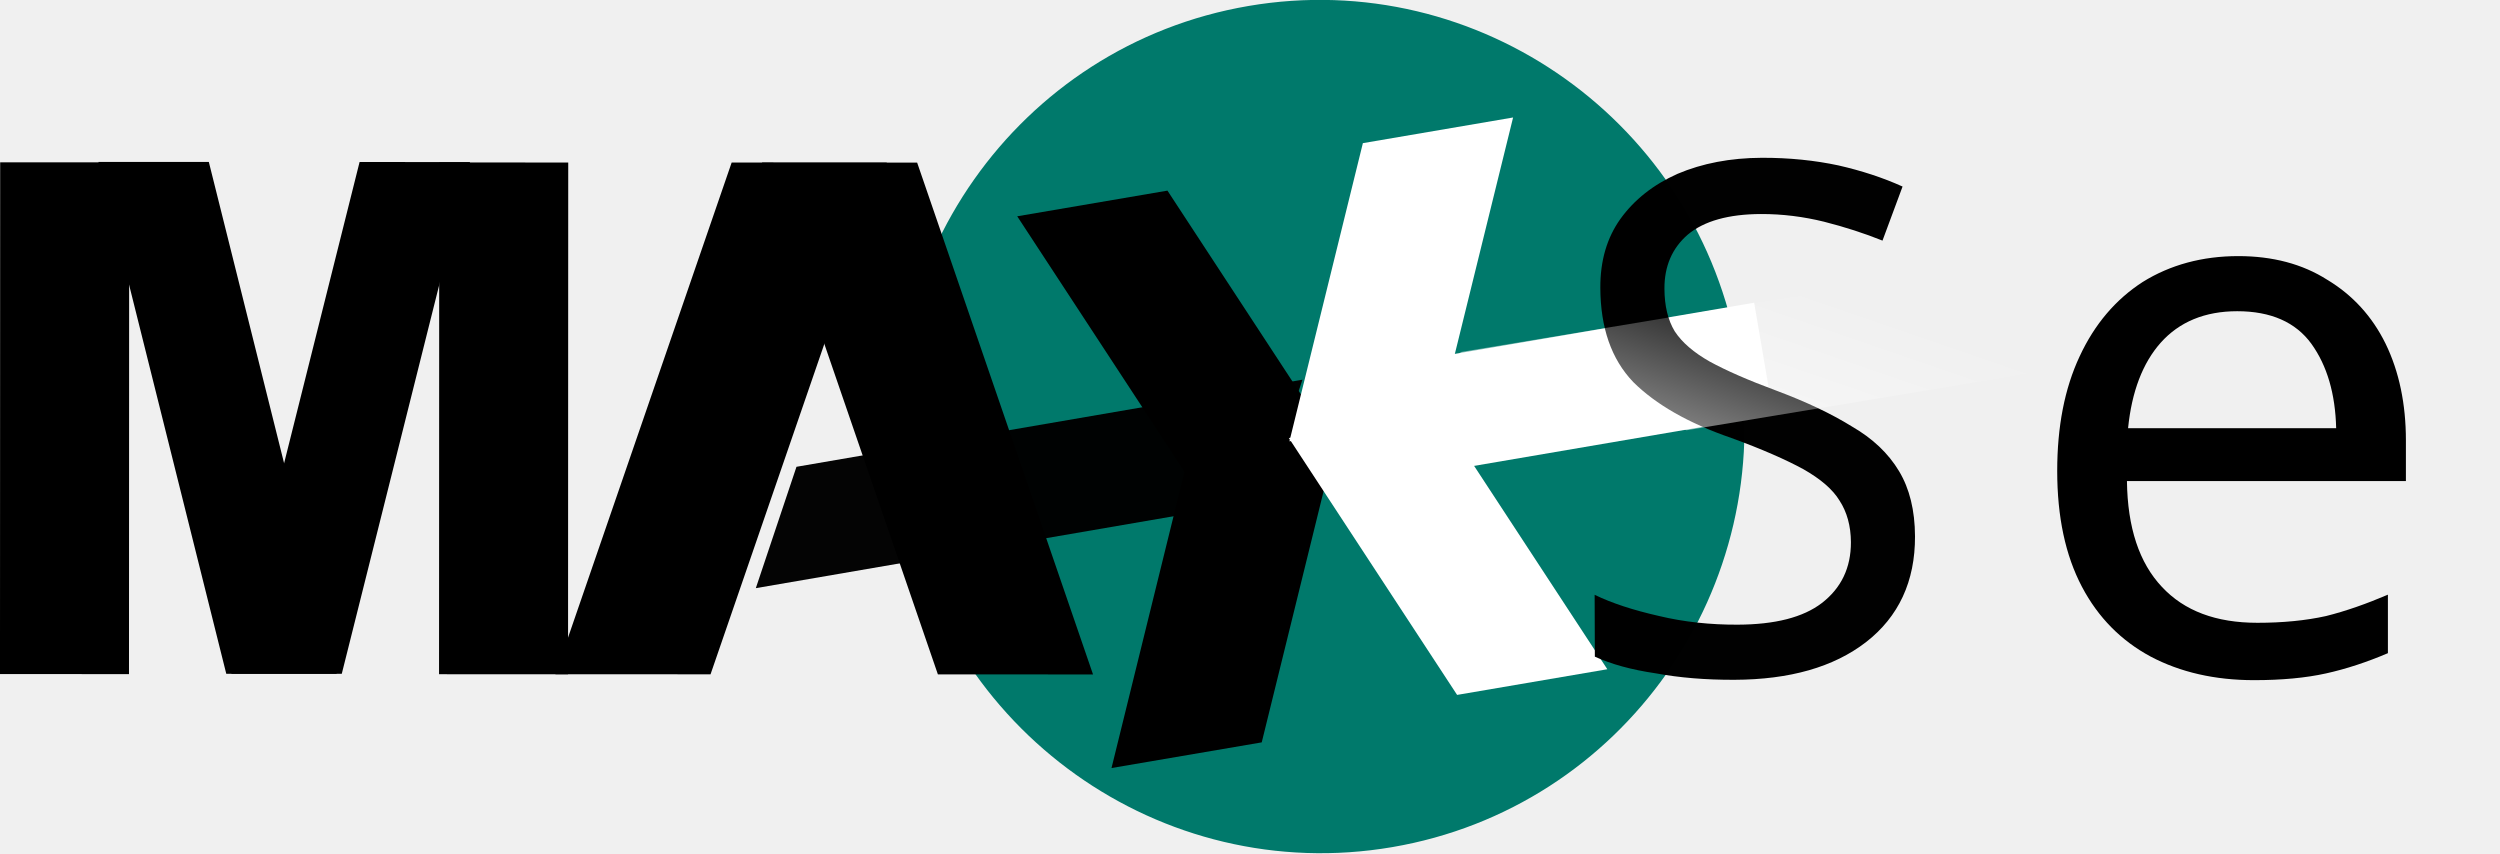
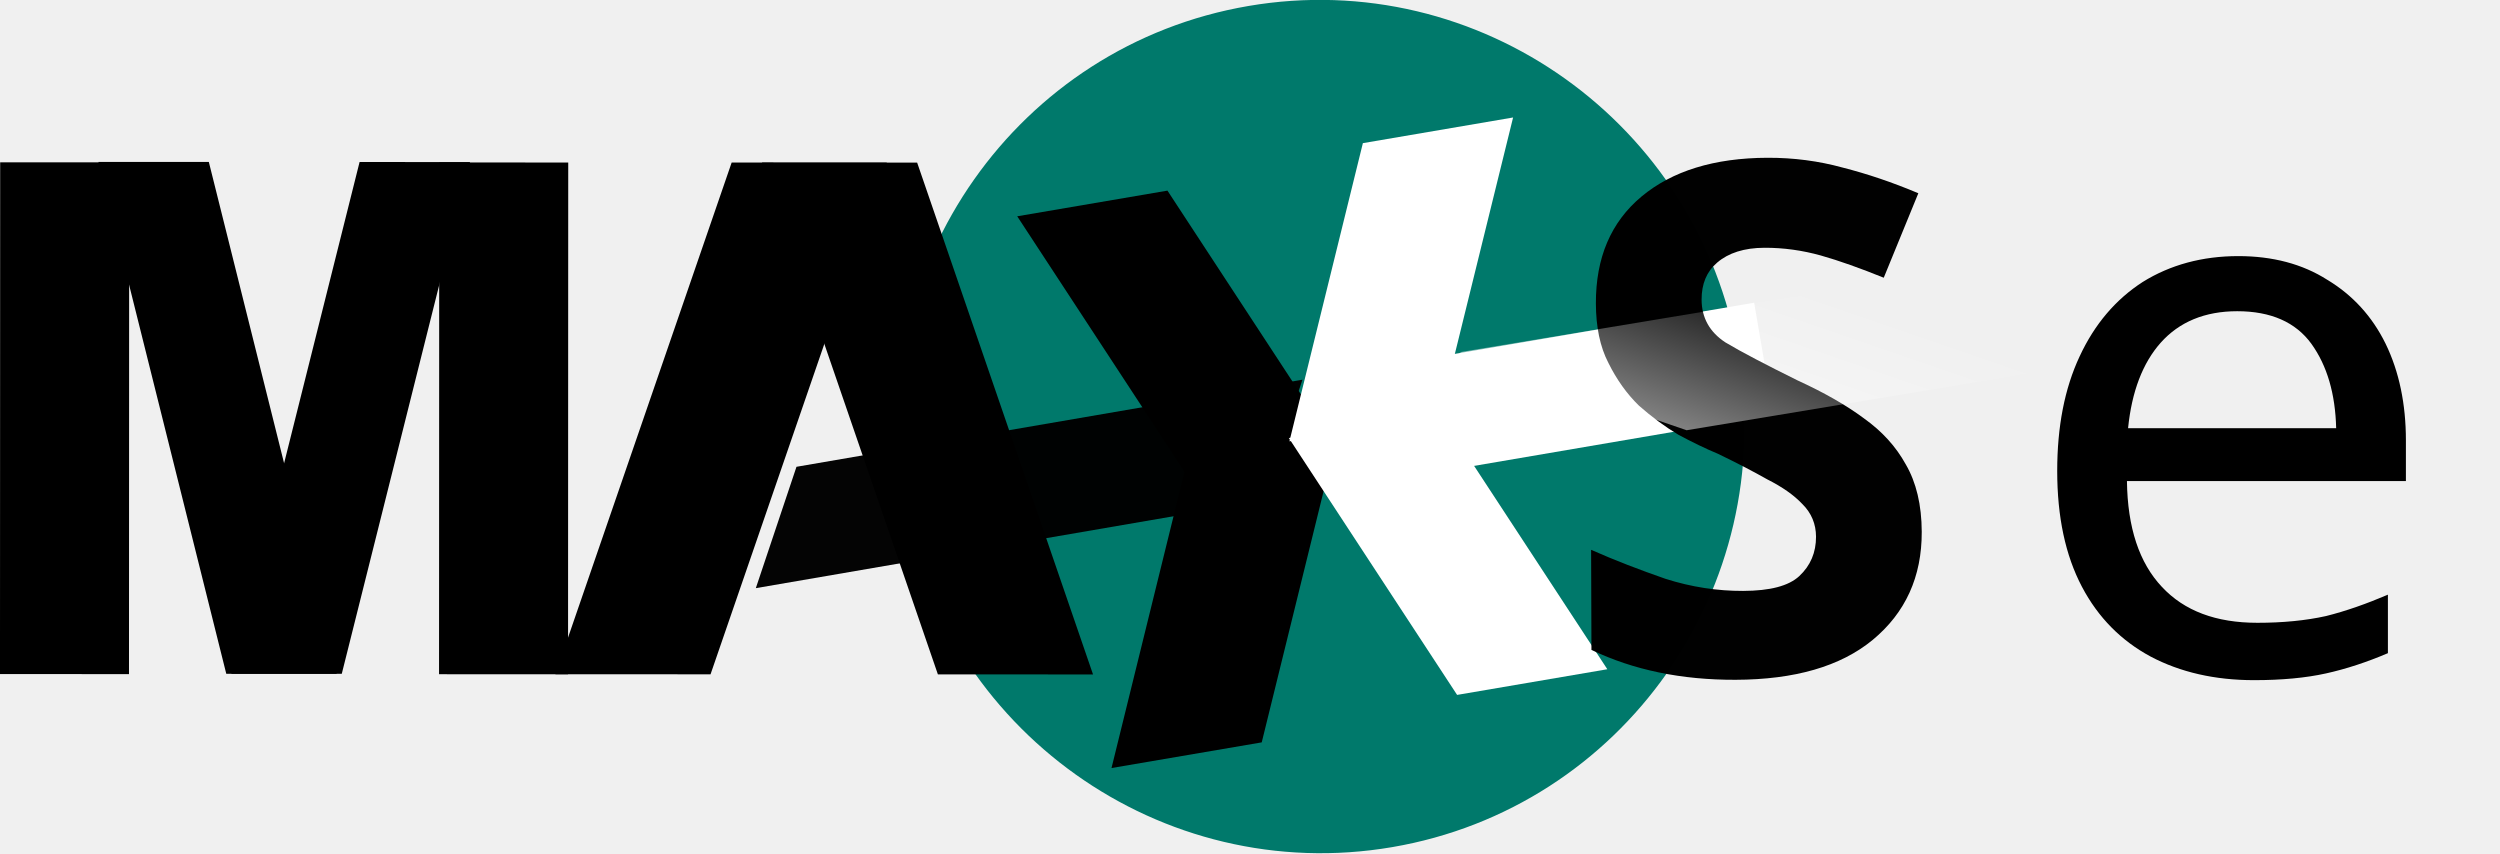
<svg xmlns="http://www.w3.org/2000/svg" xmlns:xlink="http://www.w3.org/1999/xlink" width="34.728mm" height="11.851mm" viewBox="0 0 34.728 11.851" version="1.1" id="svg8">
  <defs id="defs2">
    <linearGradient id="linearGradient20909">
      <stop style="stop-color:#ffffff;stop-opacity:1;" offset="0" id="stop20905" />
      <stop style="stop-color:#ffffff;stop-opacity:0;" offset="1" id="stop20907" />
    </linearGradient>
    <mask maskUnits="userSpaceOnUse" id="mask20899">
      <g id="g20903" style="font-style:normal;font-variant:normal;font-weight:normal;font-stretch:normal;font-size:9.878px;line-height:125%;font-family:'Arial Black';-inkscape-font-specification:'Arial Black, Normal';font-variant-ligatures:normal;font-variant-caps:normal;font-variant-numeric:normal;font-feature-settings:normal;text-align:start;letter-spacing:0px;word-spacing:0px;writing-mode:lr-tb;text-anchor:start;fill:#ffff00;fill-opacity:0.996;stroke:none;stroke-width:0.265px;stroke-linecap:butt;stroke-linejoin:miter;stroke-opacity:1" transform="matrix(0.7780784,0.2653498,-1.414649,1.592554,0,0)" aria-label="S">
        <path id="path20901" style="font-style:normal;font-variant:normal;font-weight:normal;font-stretch:normal;font-size:9.878px;font-family:'Arial Black';-inkscape-font-specification:'Arial Black, Normal';font-variant-ligatures:normal;font-variant-caps:normal;font-variant-numeric:normal;font-feature-settings:normal;text-align:start;writing-mode:lr-tb;text-anchor:start;fill:#ffff00;fill-opacity:0.996;stroke-width:0.265px" d="m 211.676,132.581 2.079,-0.13 q 0.068,0.506 0.275,0.772 0.338,0.429 0.965,0.429 0.468,0 0.719,-0.217 0.256,-0.222 0.256,-0.511 0,-0.275 -0.241,-0.492 -0.241,-0.217 -1.119,-0.41 -1.437,-0.323 -2.05,-0.859 -0.617,-0.535 -0.617,-1.365 0,-0.545 0.314,-1.027 0.318,-0.487 0.95,-0.762 0.637,-0.28 1.741,-0.28 1.355,0 2.064,0.506 0.714,0.502 0.849,1.601 l -2.059,0.121 q -0.082,-0.477 -0.347,-0.695 -0.26,-0.217 -0.723,-0.217 -0.381,0 -0.574,0.164 -0.193,0.159 -0.193,0.391 0,0.169 0.159,0.304 0.154,0.14 0.733,0.26 1.432,0.309 2.05,0.627 0.622,0.314 0.902,0.781 0.285,0.468 0.285,1.047 0,0.68 -0.376,1.254 -0.376,0.574 -1.051,0.873 -0.675,0.294 -1.703,0.294 -1.804,0 -2.498,-0.695 -0.695,-0.695 -0.786,-1.765 z" />
      </g>
    </mask>
    <mask maskUnits="userSpaceOnUse" id="mask20899-2">
      <g id="g20903-9" style="font-style:normal;font-variant:normal;font-weight:normal;font-stretch:normal;font-size:9.878px;line-height:125%;font-family:'Arial Black';-inkscape-font-specification:'Arial Black, Normal';font-variant-ligatures:normal;font-variant-caps:normal;font-variant-numeric:normal;font-feature-settings:normal;text-align:start;letter-spacing:0px;word-spacing:0px;writing-mode:lr-tb;text-anchor:start;fill:#ffff00;fill-opacity:0.996;stroke:none;stroke-width:0.265px;stroke-linecap:butt;stroke-linejoin:miter;stroke-opacity:1" transform="matrix(0.7780784,0.2653498,-1.414649,1.592554,0,0)" aria-label="S">
        <path id="path20901-0" style="font-style:normal;font-variant:normal;font-weight:normal;font-stretch:normal;font-size:9.878px;font-family:'Arial Black';-inkscape-font-specification:'Arial Black, Normal';font-variant-ligatures:normal;font-variant-caps:normal;font-variant-numeric:normal;font-feature-settings:normal;text-align:start;writing-mode:lr-tb;text-anchor:start;fill:#ffff00;fill-opacity:0.996;stroke-width:0.265px" d="m 211.676,132.581 2.079,-0.13 q 0.068,0.506 0.275,0.772 0.338,0.429 0.965,0.429 0.468,0 0.719,-0.217 0.256,-0.222 0.256,-0.511 0,-0.275 -0.241,-0.492 -0.241,-0.217 -1.119,-0.41 -1.437,-0.323 -2.05,-0.859 -0.617,-0.535 -0.617,-1.365 0,-0.545 0.314,-1.027 0.318,-0.487 0.95,-0.762 0.637,-0.28 1.741,-0.28 1.355,0 2.064,0.506 0.714,0.502 0.849,1.601 l -2.059,0.121 q -0.082,-0.477 -0.347,-0.695 -0.26,-0.217 -0.723,-0.217 -0.381,0 -0.574,0.164 -0.193,0.159 -0.193,0.391 0,0.169 0.159,0.304 0.154,0.14 0.733,0.26 1.432,0.309 2.05,0.627 0.622,0.314 0.902,0.781 0.285,0.468 0.285,1.047 0,0.68 -0.376,1.254 -0.376,0.574 -1.051,0.873 -0.675,0.294 -1.703,0.294 -1.804,0 -2.498,-0.695 -0.695,-0.695 -0.786,-1.765 z" />
      </g>
    </mask>
    <linearGradient xlink:href="#linearGradient20909" id="linearGradient1220" x1="-204.184" y1="372.705" x2="-199.064" y2="372.705" gradientUnits="userSpaceOnUse" gradientTransform="translate(42.7956,-43.90605)" />
  </defs>
  <g id="layer1" transform="translate(-129.8916,-127.8721)">
    <g id="g5016" transform="rotate(-9.768691,137.911,-56.73579)">
      <ellipse transform="rotate(0.07424102)" ry="5.927" rx="5.89" cy="132.636" cx="115.927" id="path1023" style="fill:#00796b;fill-opacity:1;stroke:none;stroke-width:0.208;stroke-miterlimit:4;stroke-dasharray:none;stroke-dashoffset:0;stroke-opacity:1" />
      <g id="g5003">
        <g id="g1030-6" transform="matrix(-0.9999992,-0.00129575,-0.00129575,0.9999992,241.7931,-6.308574)" style="fill:#000000;fill-opacity:1">
          <rect transform="matrix(1,0,-0.3992931,0.9168234,0,0)" y="147.978" x="186.486" height="4.266" width="2.117" id="rect973-2" style="fill:#000000;fill-opacity:1;stroke:none;stroke-width:0.288;stroke-miterlimit:4;stroke-dasharray:none;stroke-dashoffset:0;stroke-opacity:1" />
          <rect transform="matrix(1,0,-0.3992931,-0.9168234,0,0)" y="-156.459" x="64.926" height="4.266" width="2.117" id="rect973-3-9" style="fill:#000000;fill-opacity:1;stroke:none;stroke-width:0.288;stroke-miterlimit:4;stroke-dasharray:none;stroke-dashoffset:0;stroke-opacity:1" />
        </g>
        <rect style="fill:#000000;fill-opacity:0.982;stroke:none;stroke-width:0.252;stroke-miterlimit:4;stroke-dasharray:none;stroke-dashoffset:0;stroke-opacity:1" id="rect4987" width="7.132" height="1.778" x="179.585" y="150.019" transform="matrix(1,0,-0.4739151,0.8805705,0,0)" />
      </g>
      <g transform="rotate(0.07424102,5264.468,-7889.307)" id="g1036">
        <g id="g1030">
          <rect transform="matrix(1,0,-0.3992931,0.9168234,0,0)" y="147.978" x="186.486" height="4.266" width="2.117" id="rect973" style="fill:#ffffff;fill-opacity:1;stroke:none;stroke-width:0.288;stroke-miterlimit:4;stroke-dasharray:none;stroke-dashoffset:0;stroke-opacity:1" />
          <rect transform="matrix(1,0,-0.3992931,-0.9168234,0,0)" y="-156.459" x="64.926" height="4.266" width="2.117" id="rect973-3" style="fill:#ffffff;fill-opacity:1;stroke:none;stroke-width:0.288;stroke-miterlimit:4;stroke-dasharray:none;stroke-dashoffset:0;stroke-opacity:1" />
        </g>
        <rect style="fill:#ffffff;fill-opacity:1;stroke:none;stroke-width:0.265;stroke-miterlimit:4;stroke-dasharray:none;stroke-dashoffset:0;stroke-opacity:1" id="rect990" width="4.754" height="1.579" x="127.63" y="138.77" />
      </g>
    </g>
    <g id="g5048" transform="rotate(-9.768691,137.911,-56.73579)">
      <rect transform="rotate(9.789463)" y="107.507" x="118.307" height="7.109" width="1.792" id="rect4894" style="fill:#000000;fill-opacity:1;stroke:none;stroke-width:0.386;stroke-miterlimit:4;stroke-dasharray:none;stroke-dashoffset:0;stroke-opacity:1" />
      <rect transform="matrix(0.9854392,0.1700283,0.07424557,0.99724,0,0)" y="110.815" x="92.774" height="7.329" width="1.534" id="rect4894-7" style="fill:#000000;fill-opacity:1;stroke:none;stroke-width:0.363;stroke-miterlimit:4;stroke-dasharray:none;stroke-dashoffset:0;stroke-opacity:1" />
      <rect transform="matrix(-0.9854392,-0.1700283,-0.1700283,0.9854392,0,0)" y="107.507" x="-126.198" height="7.109" width="1.792" id="rect4894-9" style="fill:#000000;fill-opacity:1;stroke:none;stroke-width:0.386;stroke-miterlimit:4;stroke-dasharray:none;stroke-dashoffset:0;stroke-opacity:1" />
      <rect transform="matrix(-0.9854392,-0.1700283,-0.4041329,0.9147003,0,0)" y="110.815" x="-151.731" height="7.329" width="1.534" id="rect4894-7-3" style="fill:#000000;fill-opacity:1;stroke:none;stroke-width:0.363;stroke-miterlimit:4;stroke-dasharray:none;stroke-dashoffset:0;stroke-opacity:1" />
    </g>
    <g id="g5042" transform="rotate(-9.768691,137.911,-56.73579)">
      <rect transform="matrix(0.9854392,0.1700283,0.1598026,0.987149,0,0)" y="113.691" x="91.904" height="7.518" width="2.155" id="rect4894-0" style="fill:#000000;fill-opacity:1;stroke:none;stroke-width:0.435;stroke-miterlimit:4;stroke-dasharray:none;stroke-dashoffset:0;stroke-opacity:1" />
      <rect transform="matrix(-0.9854392,-0.1700283,-0.4813616,0.8765221,0,0)" y="113.691" x="-167.609" height="7.518" width="2.155" id="rect4894-0-2" style="fill:#000000;fill-opacity:1;stroke:none;stroke-width:0.435;stroke-miterlimit:4;stroke-dasharray:none;stroke-dashoffset:0;stroke-opacity:1" />
    </g>
    <text transform="rotate(-0.1969232)" id="text20819" y="137.752" x="151.073" style="font-style:normal;font-variant:normal;font-weight:normal;font-stretch:normal;font-size:9.878px;line-height:125%;font-family:'Arial Black';-inkscape-font-specification:'Arial Black, Normal';font-variant-ligatures:normal;font-variant-caps:normal;font-variant-numeric:normal;font-feature-settings:normal;text-align:start;letter-spacing:0px;word-spacing:0px;writing-mode:lr-tb;text-anchor:start;fill:#000000;fill-opacity:0.996;stroke:none;stroke-width:0.265px;stroke-linecap:butt;stroke-linejoin:miter;stroke-opacity:1" xml:space="preserve">
-       <tspan style="font-style:normal;font-variant:normal;font-weight:normal;font-stretch:normal;font-size:9.878px;font-family:'Arial Black';-inkscape-font-specification:'Arial Black, Normal';font-variant-ligatures:normal;font-variant-caps:normal;font-variant-numeric:normal;font-feature-settings:normal;text-align:start;writing-mode:lr-tb;text-anchor:start;fill:#000000;fill-opacity:0.996;stroke-width:0.265px" y="137.752" x="151.073" id="tspan20817">S</tspan>
+       <tspan style="font-style:normal;font-variant:normal;font-weight:bold;font-stretch:normal;font-size:9.878px;font-family:'Arial Black';-inkscape-font-specification:'Arial Black, Normal';font-variant-ligatures:normal;font-variant-caps:normal;font-variant-numeric:normal;font-feature-settings:normal;text-align:start;writing-mode:lr-tb;text-anchor:start;fill:#000000;fill-opacity:0.996;stroke-width:0.265px" y="137.752" x="151.073" id="tspan20817">S</tspan>
    </text>
    <text xml:space="preserve" style="font-style:normal;font-variant:normal;font-weight:normal;font-stretch:normal;font-size:10.583px;line-height:125%;font-family:'Arial Black';-inkscape-font-specification:'Arial Black, Normal';font-variant-ligatures:normal;font-variant-caps:normal;font-variant-numeric:normal;font-feature-settings:normal;text-align:start;letter-spacing:0px;word-spacing:0px;writing-mode:lr-tb;text-anchor:start;fill:#000000;fill-opacity:1;stroke:none;stroke-width:0.265px;stroke-linecap:butt;stroke-linejoin:miter;stroke-opacity:1" x="157.891" y="137.21" id="text20920">
      <tspan id="tspan20918" x="157.891" y="137.21" style="font-style:normal;font-variant:normal;font-weight:normal;font-stretch:normal;font-size:10.583px;font-family:'Arial Black';-inkscape-font-specification:'Arial Black, Normal';font-variant-ligatures:normal;font-variant-caps:normal;font-variant-numeric:normal;font-feature-settings:normal;text-align:start;writing-mode:lr-tb;text-anchor:start;stroke-width:0.265px">e</tspan>
    </text>
    <rect style="opacity:0.5;fill:url(#linearGradient1220);fill-opacity:1;stroke:none;stroke-width:0.319;stroke-miterlimit:4;stroke-dasharray:none;stroke-dashoffset:0;stroke-opacity:1" id="rect1176" width="5.12" height="3.335" x="-161.388" y="327.132" transform="matrix(0.986482,-0.1638699,0.9457137,0.3250009,0,0)" />
  </g>
</svg>
